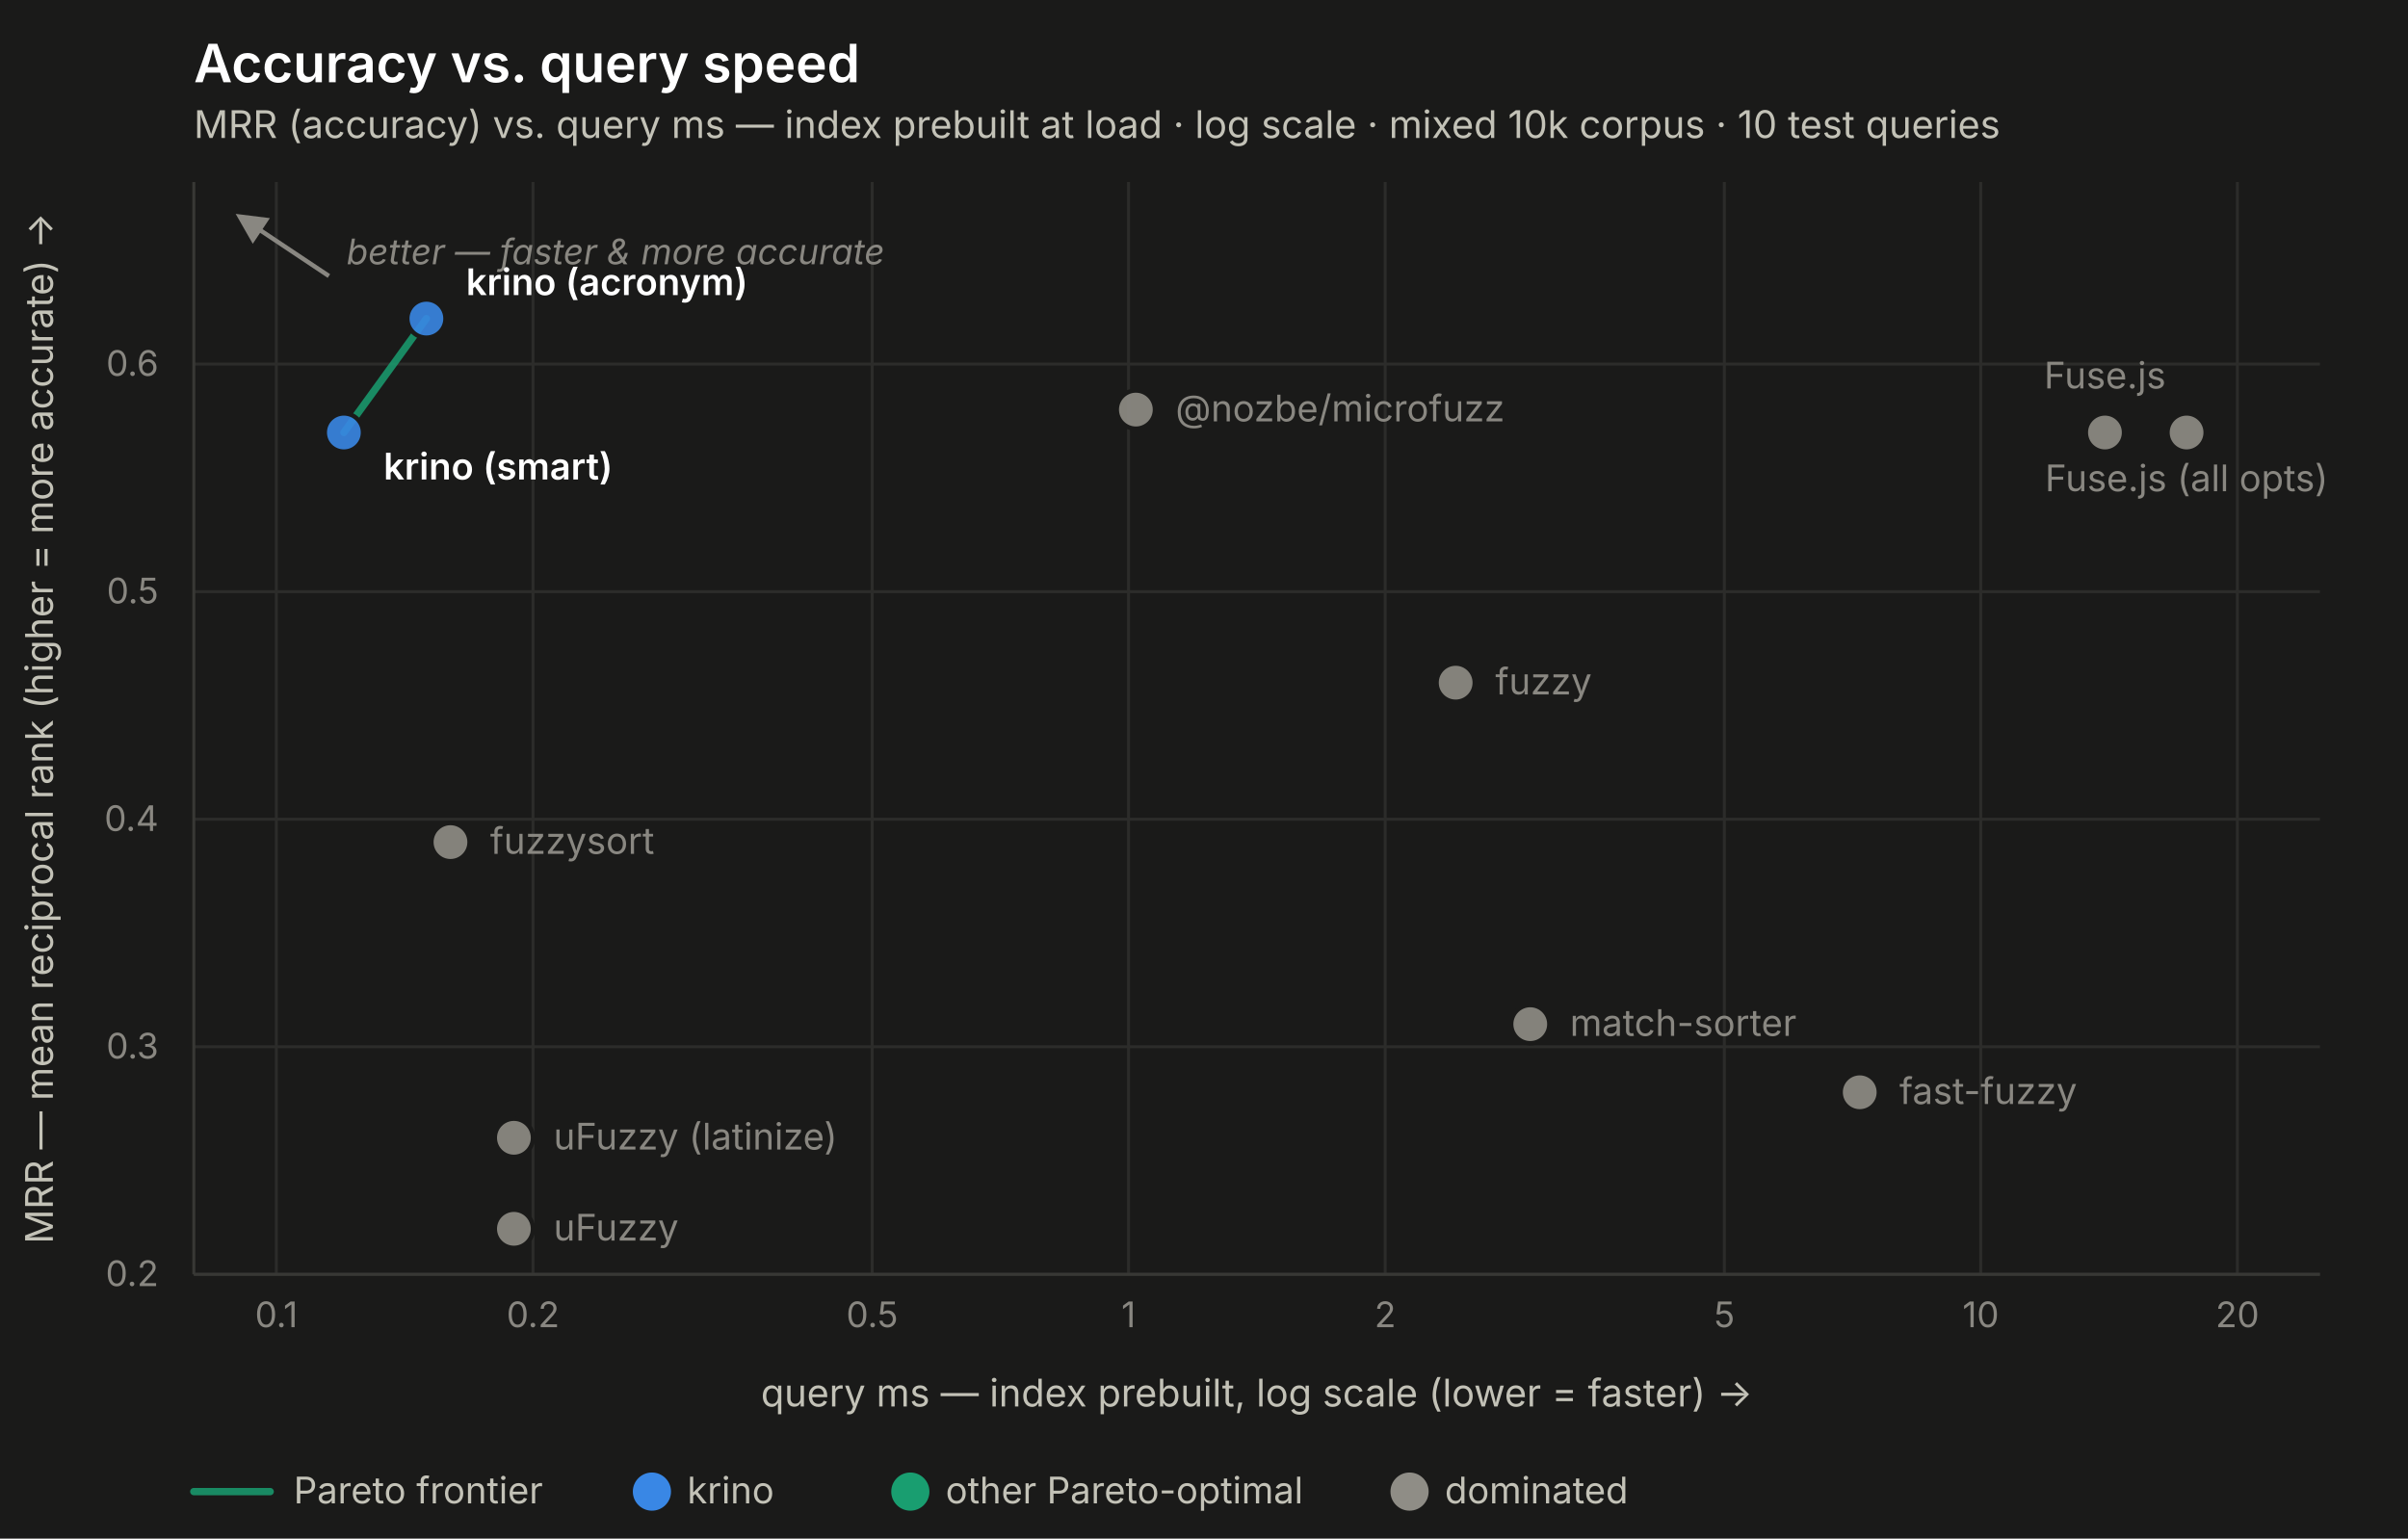
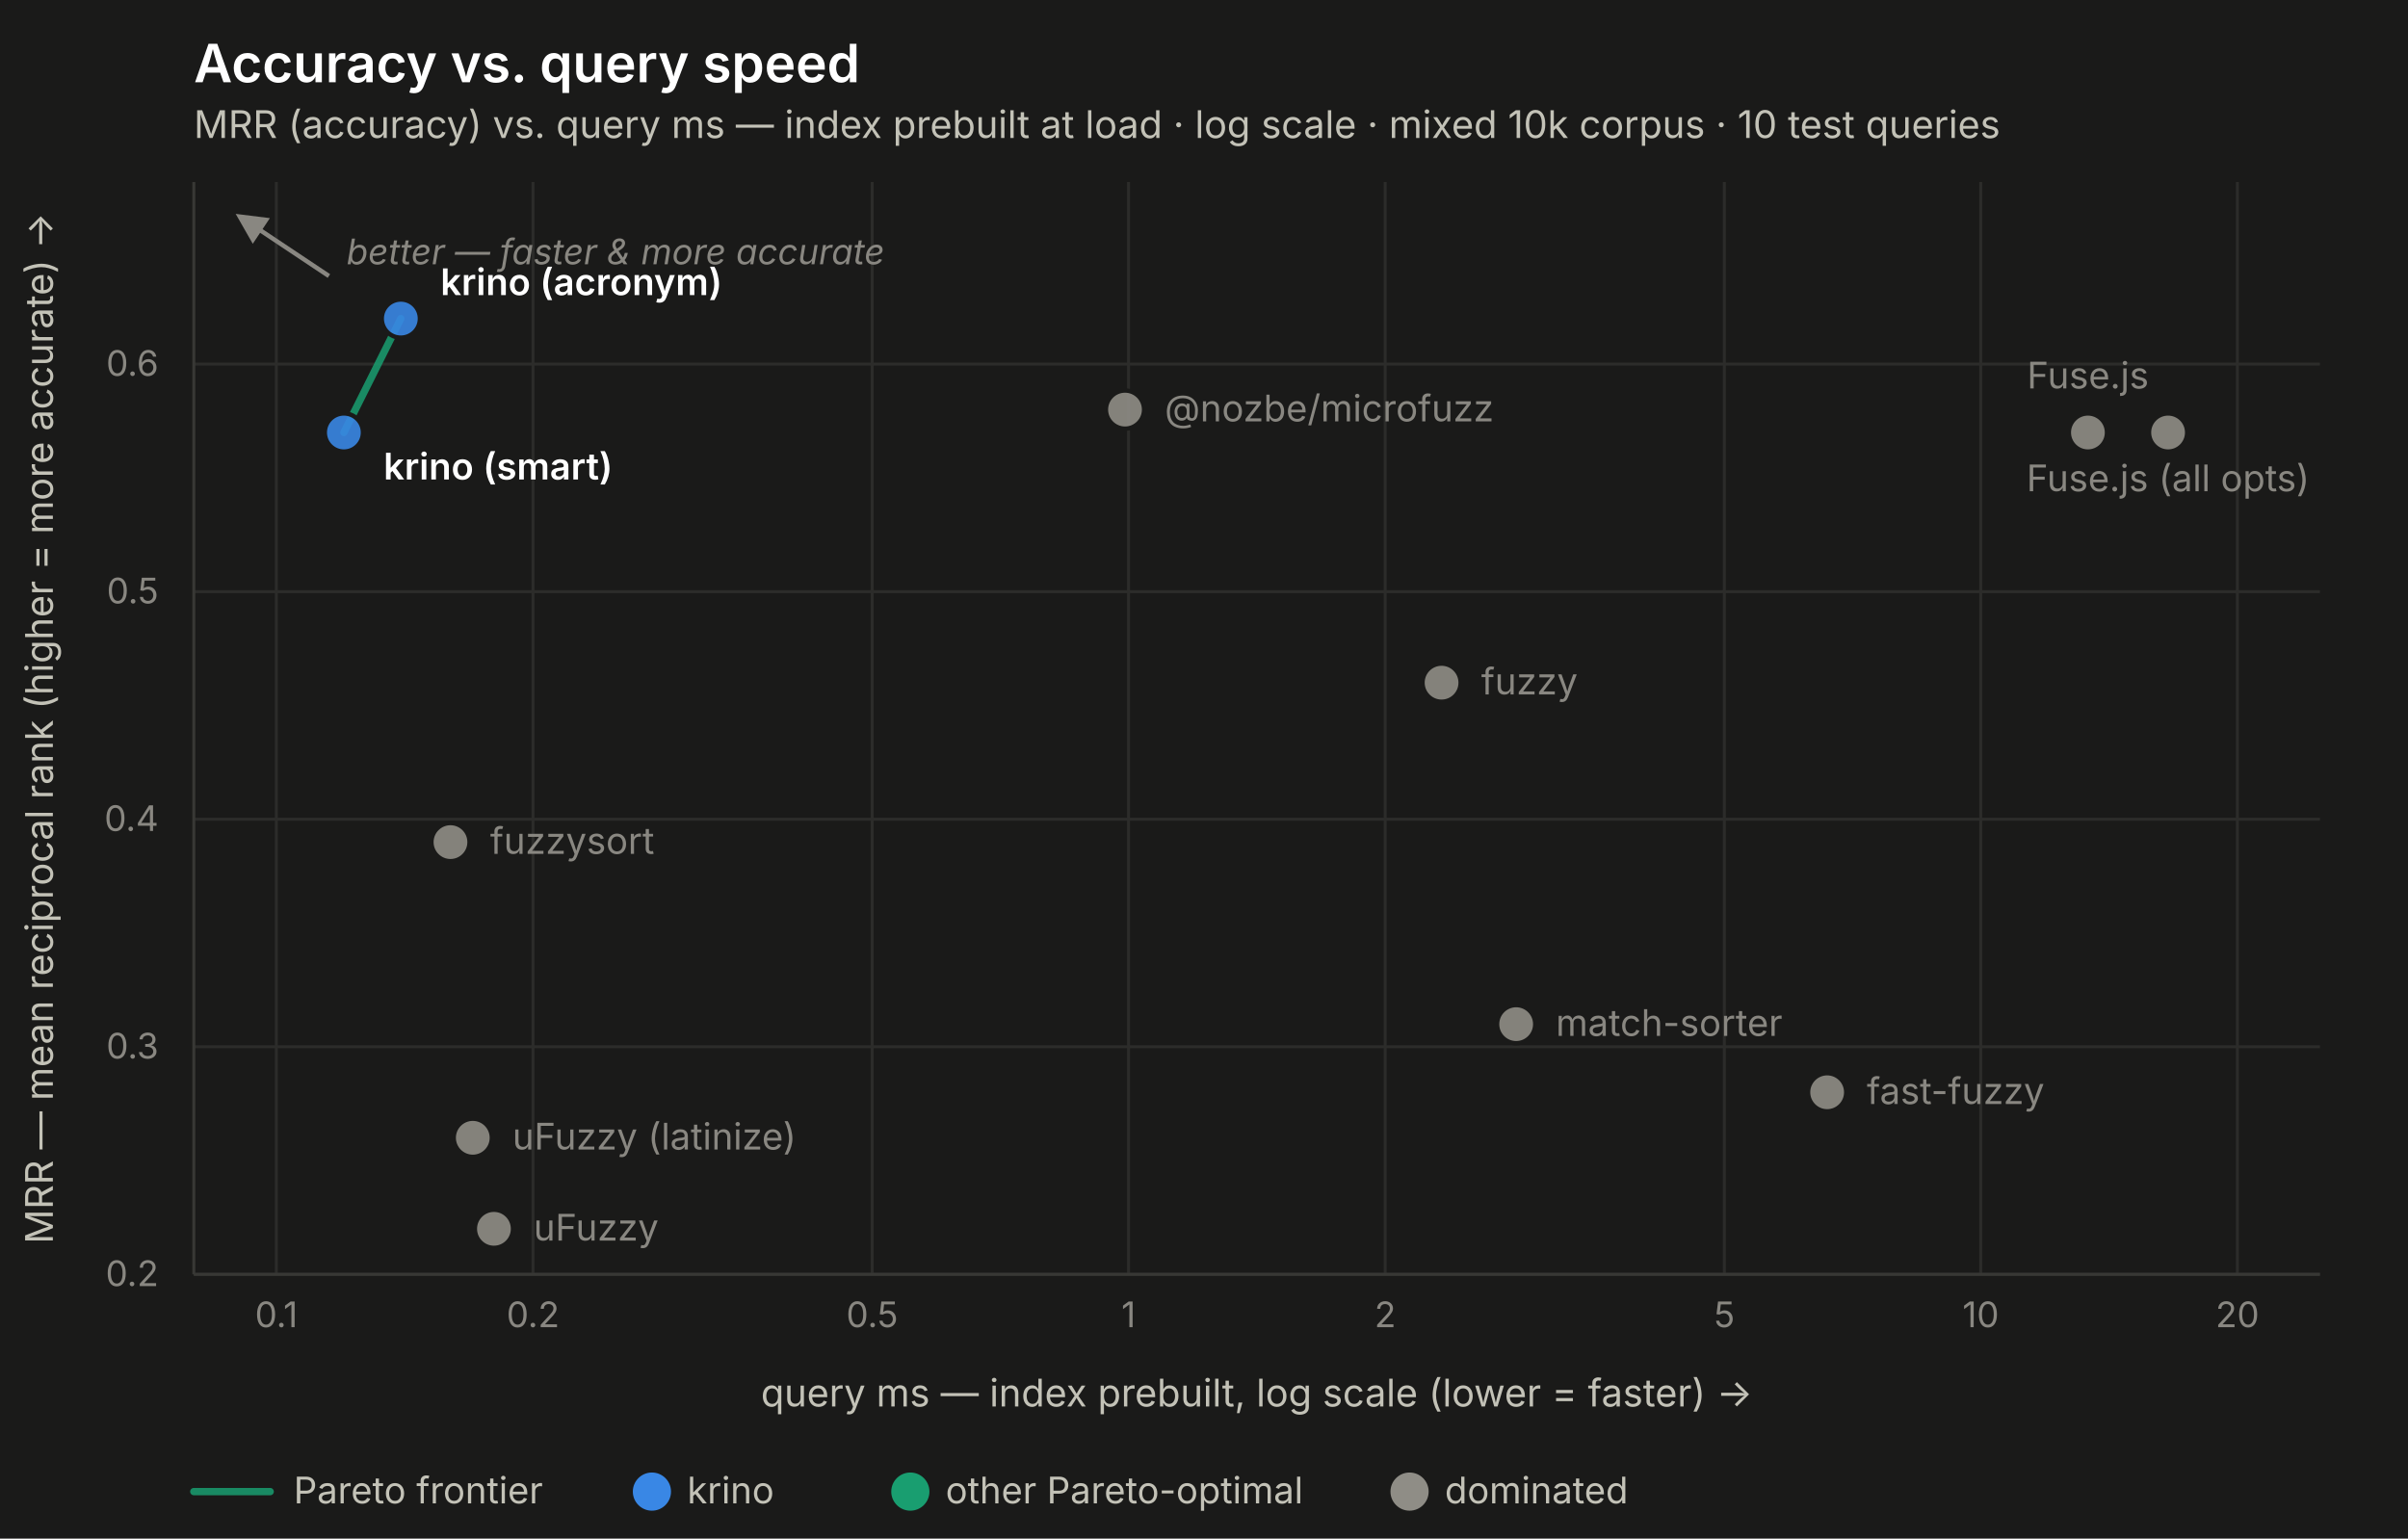
<svg xmlns="http://www.w3.org/2000/svg" viewBox="0 0 820 524" font-family="system-ui, -apple-system, 'Segoe UI', sans-serif" role="img" aria-labelledby="pareto-query-title pareto-query-desc">
  <defs>
    <marker id="arrow" viewBox="0 0 10 10" refX="8" refY="5" markerWidth="7" markerHeight="7" orient="auto-start-reverse">
      <path d="M0 0 L10 5 L0 10 z" fill="#898781" />
    </marker>
  </defs>
  <rect x="0" y="0" width="820" height="524" fill="#1a1a19" />
  <text x="66" y="28" fill="#ffffff" font-size="18" font-weight="600">Accuracy vs. query speed</text>
  <text x="66" y="47" fill="#c3c2b7" font-size="13">MRR (accuracy) vs. query ms — index prebuilt at load · log scale · mixed 10k corpus · 10 test queries</text>
  <g>
    <line x1="94.1" y1="62" x2="94.1" y2="434" stroke="#2c2c2a" />
    <line x1="181.5" y1="62" x2="181.5" y2="434" stroke="#2c2c2a" />
    <line x1="297" y1="62" x2="297" y2="434" stroke="#2c2c2a" />
    <line x1="384.3" y1="62" x2="384.3" y2="434" stroke="#2c2c2a" />
    <line x1="471.7" y1="62" x2="471.7" y2="434" stroke="#2c2c2a" />
    <line x1="587.2" y1="62" x2="587.2" y2="434" stroke="#2c2c2a" />
    <line x1="674.5" y1="62" x2="674.5" y2="434" stroke="#2c2c2a" />
    <line x1="761.9" y1="62" x2="761.9" y2="434" stroke="#2c2c2a" />
    <line x1="66" y1="434" x2="790" y2="434" stroke="#2c2c2a" />
    <line x1="66" y1="356.5" x2="790" y2="356.5" stroke="#2c2c2a" />
    <line x1="66" y1="279" x2="790" y2="279" stroke="#2c2c2a" />
    <line x1="66" y1="201.5" x2="790" y2="201.5" stroke="#2c2c2a" />
    <line x1="66" y1="124" x2="790" y2="124" stroke="#2c2c2a" />
  </g>
  <line x1="66" y1="434" x2="790" y2="434" stroke="#383835" />
  <line x1="66" y1="62" x2="66" y2="434" stroke="#383835" />
  <g>
    <text x="94.1" y="452" text-anchor="middle" fill="#898781" font-size="12" font-variant-numeric="tabular-nums">0.1</text>
    <text x="181.5" y="452" text-anchor="middle" fill="#898781" font-size="12" font-variant-numeric="tabular-nums">0.2</text>
    <text x="297" y="452" text-anchor="middle" fill="#898781" font-size="12" font-variant-numeric="tabular-nums">0.5</text>
    <text x="384.3" y="452" text-anchor="middle" fill="#898781" font-size="12" font-variant-numeric="tabular-nums">1</text>
    <text x="471.7" y="452" text-anchor="middle" fill="#898781" font-size="12" font-variant-numeric="tabular-nums">2</text>
    <text x="587.2" y="452" text-anchor="middle" fill="#898781" font-size="12" font-variant-numeric="tabular-nums">5</text>
    <text x="674.5" y="452" text-anchor="middle" fill="#898781" font-size="12" font-variant-numeric="tabular-nums">10</text>
    <text x="761.9" y="452" text-anchor="middle" fill="#898781" font-size="12" font-variant-numeric="tabular-nums">20</text>
  </g>
  <g>
    <text x="54" y="438" text-anchor="end" fill="#898781" font-size="12" font-variant-numeric="tabular-nums">0.2</text>
    <text x="54" y="360.5" text-anchor="end" fill="#898781" font-size="12" font-variant-numeric="tabular-nums">0.3</text>
    <text x="54" y="283" text-anchor="end" fill="#898781" font-size="12" font-variant-numeric="tabular-nums">0.4</text>
    <text x="54" y="205.5" text-anchor="end" fill="#898781" font-size="12" font-variant-numeric="tabular-nums">0.5</text>
    <text x="54" y="128" text-anchor="end" fill="#898781" font-size="12" font-variant-numeric="tabular-nums">0.6</text>
  </g>
  <text x="428" y="479" text-anchor="middle" fill="#c3c2b7" font-size="13">query ms — index prebuilt, log scale (lower = faster) →</text>
  <text transform="translate(18,248) rotate(-90)" text-anchor="middle" fill="#c3c2b7" font-size="13">MRR — mean reciprocal rank (higher = more accurate) →</text>
-   <path d="M117.1 147.3 L145.2 108.5" fill="none" stroke="#199e70" stroke-width="2.5" stroke-linejoin="round" stroke-linecap="round" opacity="0.85" />
+   <path d="M117.1 147.3 L136.5 108.5" fill="none" stroke="#199e70" stroke-width="2.5" stroke-linejoin="round" stroke-linecap="round" opacity="0.85" />
  <g transform="translate(78,70)">
    <line x1="34" y1="24" x2="4" y2="4" stroke="#898781" stroke-width="1.5" marker-end="url(#arrow)" />
    <text x="40" y="20" fill="#898781" font-size="12" font-style="italic">better — faster &amp; more accurate</text>
  </g>
  <g>
-     <circle cx="145.2" cy="108.5" r="6.5" fill="#3987e5" fill-opacity="0.9" stroke="#1a1a19" stroke-width="1.5" />
-     <circle cx="386.8" cy="139.5" r="6.5" fill="#8f8d86" fill-opacity="0.9" stroke="#1a1a19" stroke-width="1.5" />
+     <circle cx="136.5" cy="108.5" r="6.5" fill="#3987e5" fill-opacity="0.9" stroke="#1a1a19" stroke-width="1.5" />
+     <circle cx="383.1" cy="139.5" r="6.5" fill="#8f8d86" fill-opacity="0.9" stroke="#1a1a19" stroke-width="1.5" />
    <circle cx="117.1" cy="147.3" r="6.5" fill="#3987e5" fill-opacity="0.9" stroke="#1a1a19" stroke-width="1.5" />
-     <circle cx="716.8" cy="147.3" r="6.5" fill="#8f8d86" fill-opacity="0.9" stroke="#1a1a19" stroke-width="1.5" />
-     <circle cx="744.6" cy="147.3" r="6.5" fill="#8f8d86" fill-opacity="0.9" stroke="#1a1a19" stroke-width="1.5" />
-     <circle cx="495.7" cy="232.5" r="6.5" fill="#8f8d86" fill-opacity="0.9" stroke="#1a1a19" stroke-width="1.5" />
+     <circle cx="711" cy="147.3" r="6.5" fill="#8f8d86" fill-opacity="0.9" stroke="#1a1a19" stroke-width="1.5" />
+     <circle cx="738.3" cy="147.3" r="6.5" fill="#8f8d86" fill-opacity="0.9" stroke="#1a1a19" stroke-width="1.5" />
+     <circle cx="490.9" cy="232.5" r="6.5" fill="#8f8d86" fill-opacity="0.9" stroke="#1a1a19" stroke-width="1.5" />
    <circle cx="153.4" cy="286.8" r="6.5" fill="#8f8d86" fill-opacity="0.9" stroke="#1a1a19" stroke-width="1.5" />
-     <circle cx="521.1" cy="348.8" r="6.5" fill="#8f8d86" fill-opacity="0.9" stroke="#1a1a19" stroke-width="1.5" />
-     <circle cx="633.3" cy="372" r="6.5" fill="#8f8d86" fill-opacity="0.9" stroke="#1a1a19" stroke-width="1.5" />
-     <circle cx="175" cy="387.5" r="6.5" fill="#8f8d86" fill-opacity="0.9" stroke="#1a1a19" stroke-width="1.5" />
-     <circle cx="175" cy="418.5" r="6.5" fill="#8f8d86" fill-opacity="0.9" stroke="#1a1a19" stroke-width="1.5" />
+     <circle cx="516.3" cy="348.8" r="6.5" fill="#8f8d86" fill-opacity="0.9" stroke="#1a1a19" stroke-width="1.5" />
+     <circle cx="622.2" cy="372" r="6.5" fill="#8f8d86" fill-opacity="0.9" stroke="#1a1a19" stroke-width="1.5" />
+     <circle cx="161" cy="387.5" r="6.5" fill="#8f8d86" fill-opacity="0.9" stroke="#1a1a19" stroke-width="1.5" />
+     <circle cx="168.2" cy="418.5" r="6.5" fill="#8f8d86" fill-opacity="0.9" stroke="#1a1a19" stroke-width="1.5" />
  </g>
  <g>
-     <text x="158.7" y="100.5" text-anchor="start" fill="#ffffff" font-size="12.5" font-weight="600">krino (acronym)</text>
-     <text x="716.8" y="132.3" text-anchor="middle" fill="#898781" font-size="12.5">Fuse.js</text>
-     <text x="400.3" y="143.5" text-anchor="start" fill="#898781" font-size="12.5">@nozbe/microfuzz</text>
+     <text x="150" y="100.5" text-anchor="start" fill="#ffffff" font-size="12.5" font-weight="600">krino (acronym)</text>
+     <text x="711" y="132.3" text-anchor="middle" fill="#898781" font-size="12.5">Fuse.js</text>
+     <text x="396.6" y="143.5" text-anchor="start" fill="#898781" font-size="12.5">@nozbe/microfuzz</text>
    <text x="130.6" y="163.3" text-anchor="start" fill="#ffffff" font-size="12.5" font-weight="600">krino (smart)</text>
-     <text x="744.6" y="167.3" text-anchor="middle" fill="#898781" font-size="12.5">Fuse.js (all opts)</text>
-     <text x="509.2" y="236.5" text-anchor="start" fill="#898781" font-size="12.5">fuzzy</text>
+     <text x="738.3" y="167.3" text-anchor="middle" fill="#898781" font-size="12.5">Fuse.js (all opts)</text>
+     <text x="504.4" y="236.5" text-anchor="start" fill="#898781" font-size="12.5">fuzzy</text>
    <text x="166.9" y="290.8" text-anchor="start" fill="#898781" font-size="12.5">fuzzysort</text>
-     <text x="534.6" y="352.8" text-anchor="start" fill="#898781" font-size="12.5">match-sorter</text>
-     <text x="646.8" y="376" text-anchor="start" fill="#898781" font-size="12.5">fast-fuzzy</text>
-     <text x="188.5" y="391.5" text-anchor="start" fill="#898781" font-size="12.5">uFuzzy (latinize)</text>
-     <text x="188.5" y="422.5" text-anchor="start" fill="#898781" font-size="12.5">uFuzzy</text>
+     <text x="529.8" y="352.8" text-anchor="start" fill="#898781" font-size="12.5">match-sorter</text>
+     <text x="635.7" y="376" text-anchor="start" fill="#898781" font-size="12.5">fast-fuzzy</text>
+     <text x="174.5" y="391.5" text-anchor="start" fill="#898781" font-size="12.5">uFuzzy (latinize)</text>
+     <text x="181.7" y="422.5" text-anchor="start" fill="#898781" font-size="12.5">uFuzzy</text>
  </g>
  <g>
    <line x1="66" y1="508" x2="92" y2="508" stroke="#199e70" stroke-width="2.5" stroke-linecap="round" opacity="0.85" />
    <text x="100" y="512" fill="#c3c2b7" font-size="12.5">Pareto frontier</text>
    <circle cx="222" cy="508" r="6.5" fill="#3987e5" />
    <text x="234" y="512" fill="#c3c2b7" font-size="12.5">krino</text>
    <circle cx="310" cy="508" r="6.5" fill="#199e70" />
    <text x="322" y="512" fill="#c3c2b7" font-size="12.5">other Pareto-optimal</text>
    <circle cx="480" cy="508" r="6.5" fill="#8f8d86" />
    <text x="492" y="512" fill="#c3c2b7" font-size="12.5">dominated</text>
  </g>
</svg>
